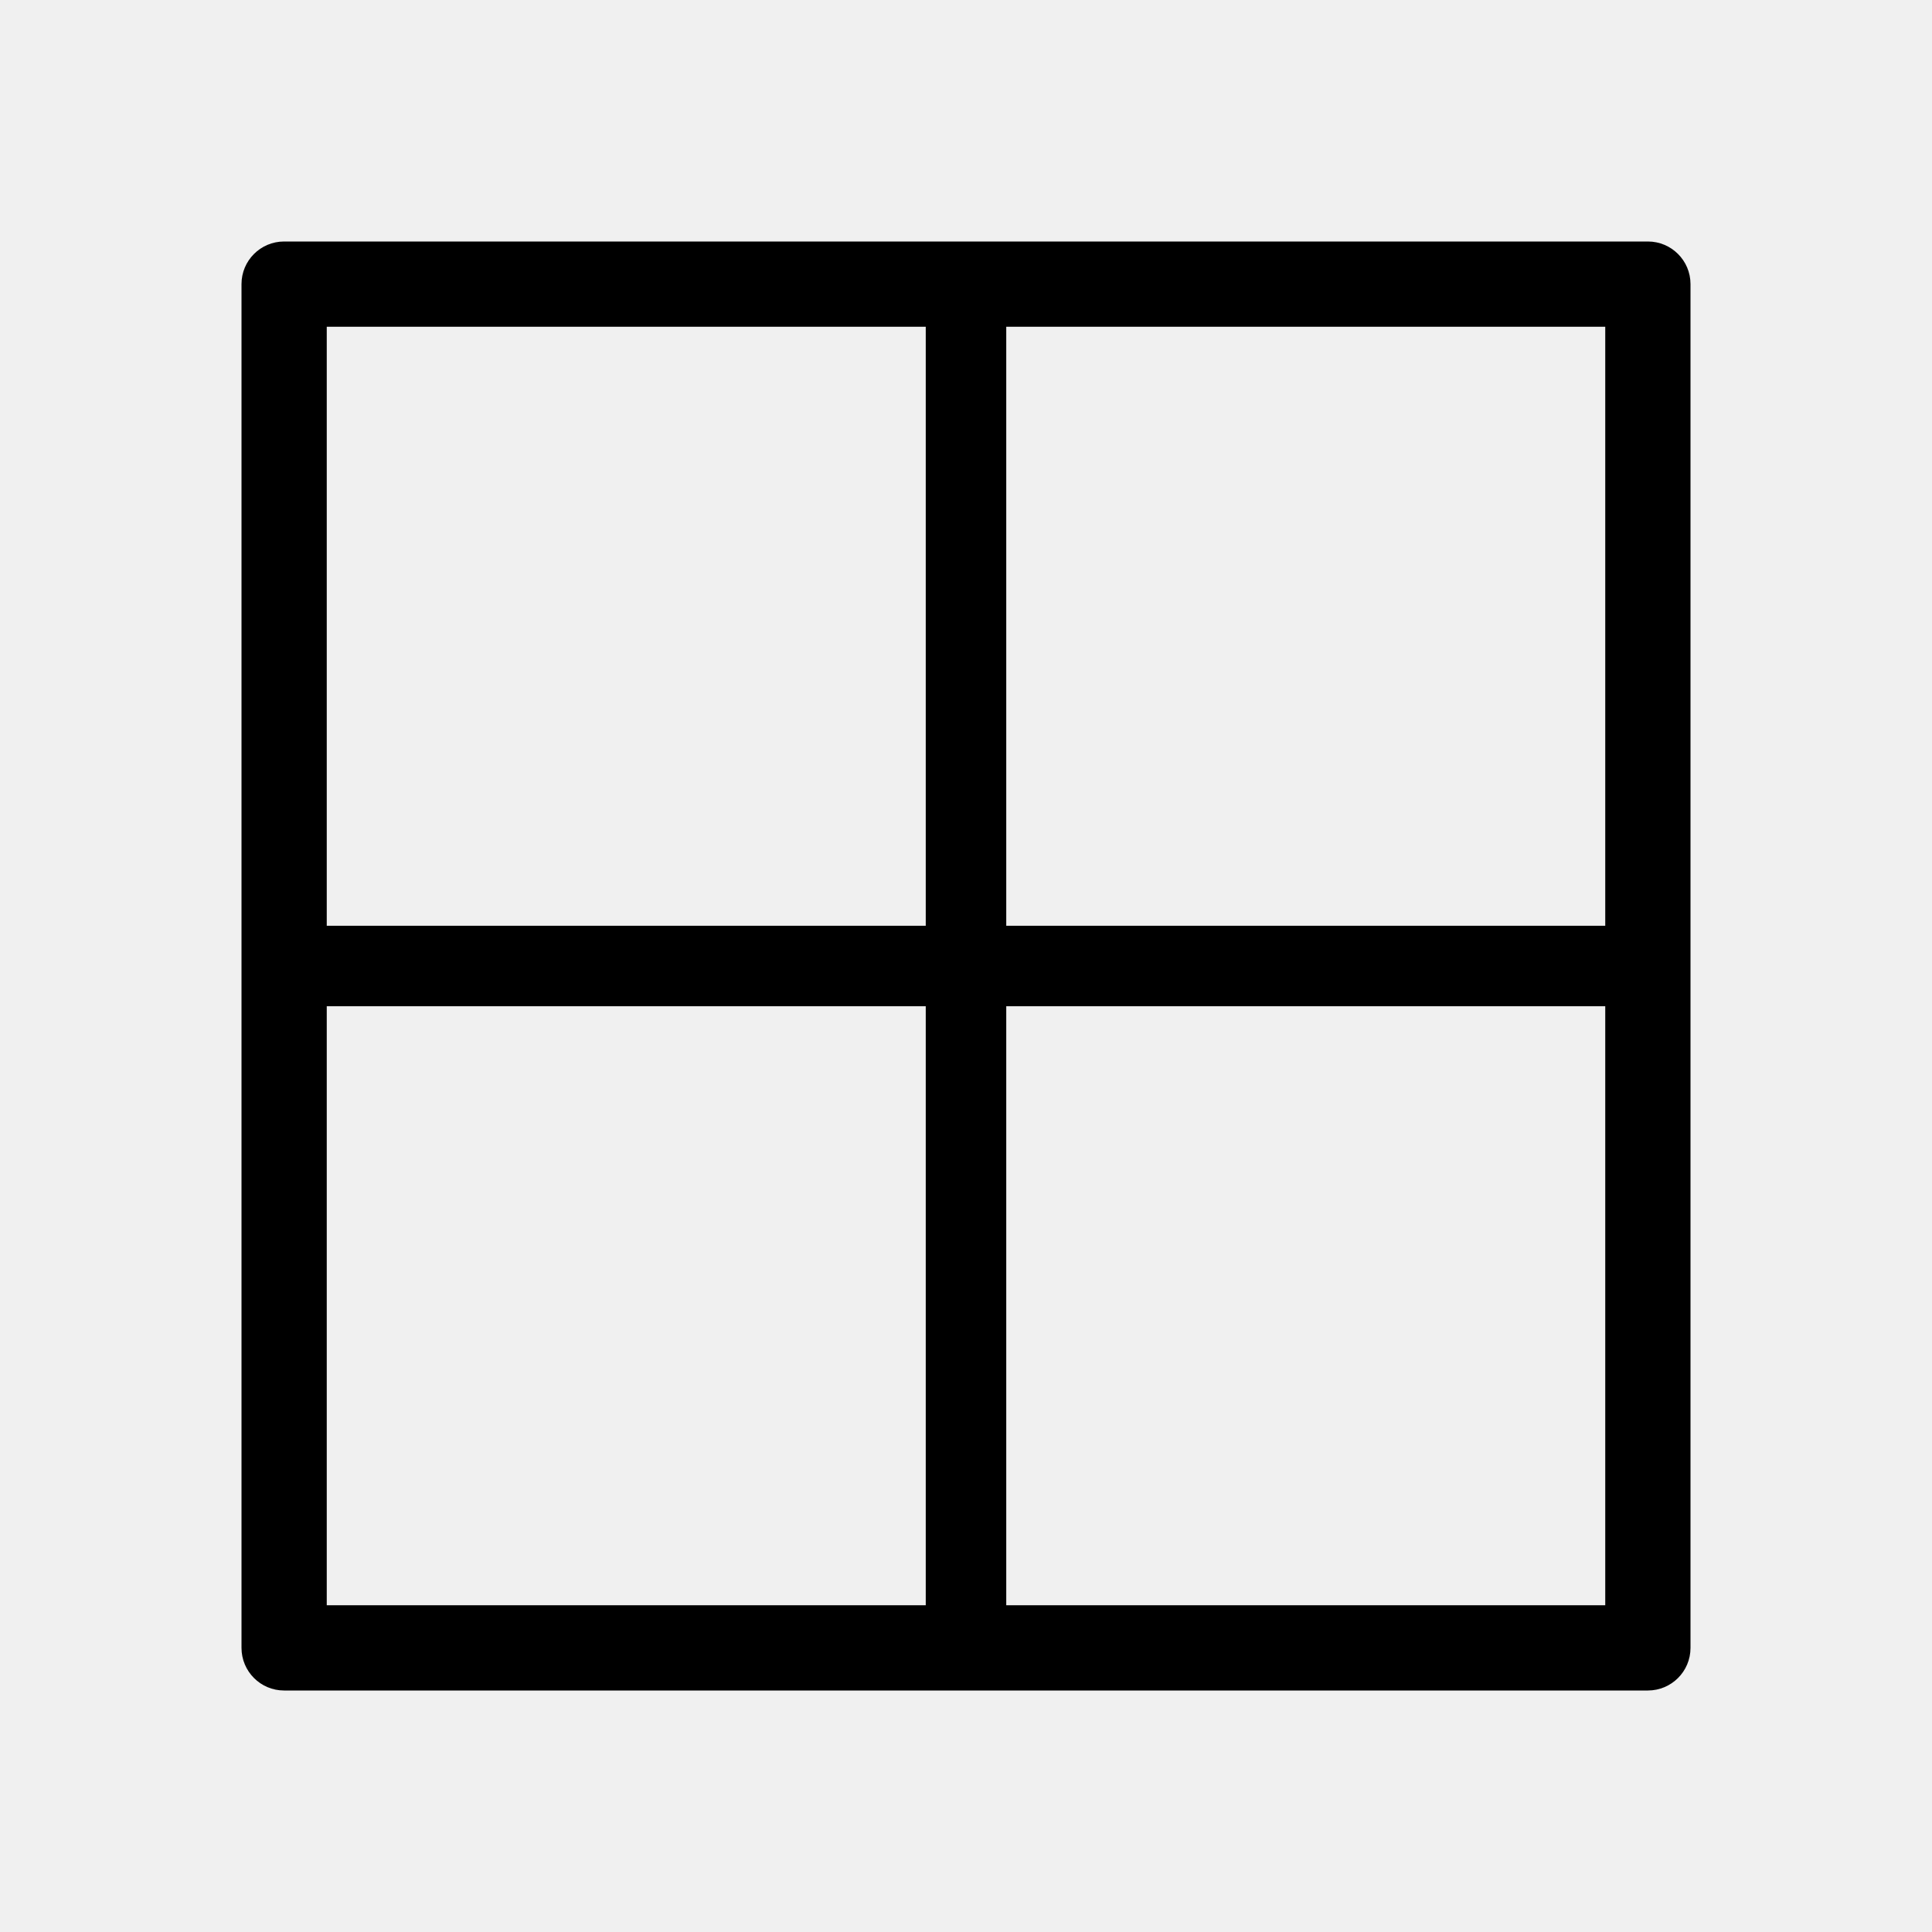
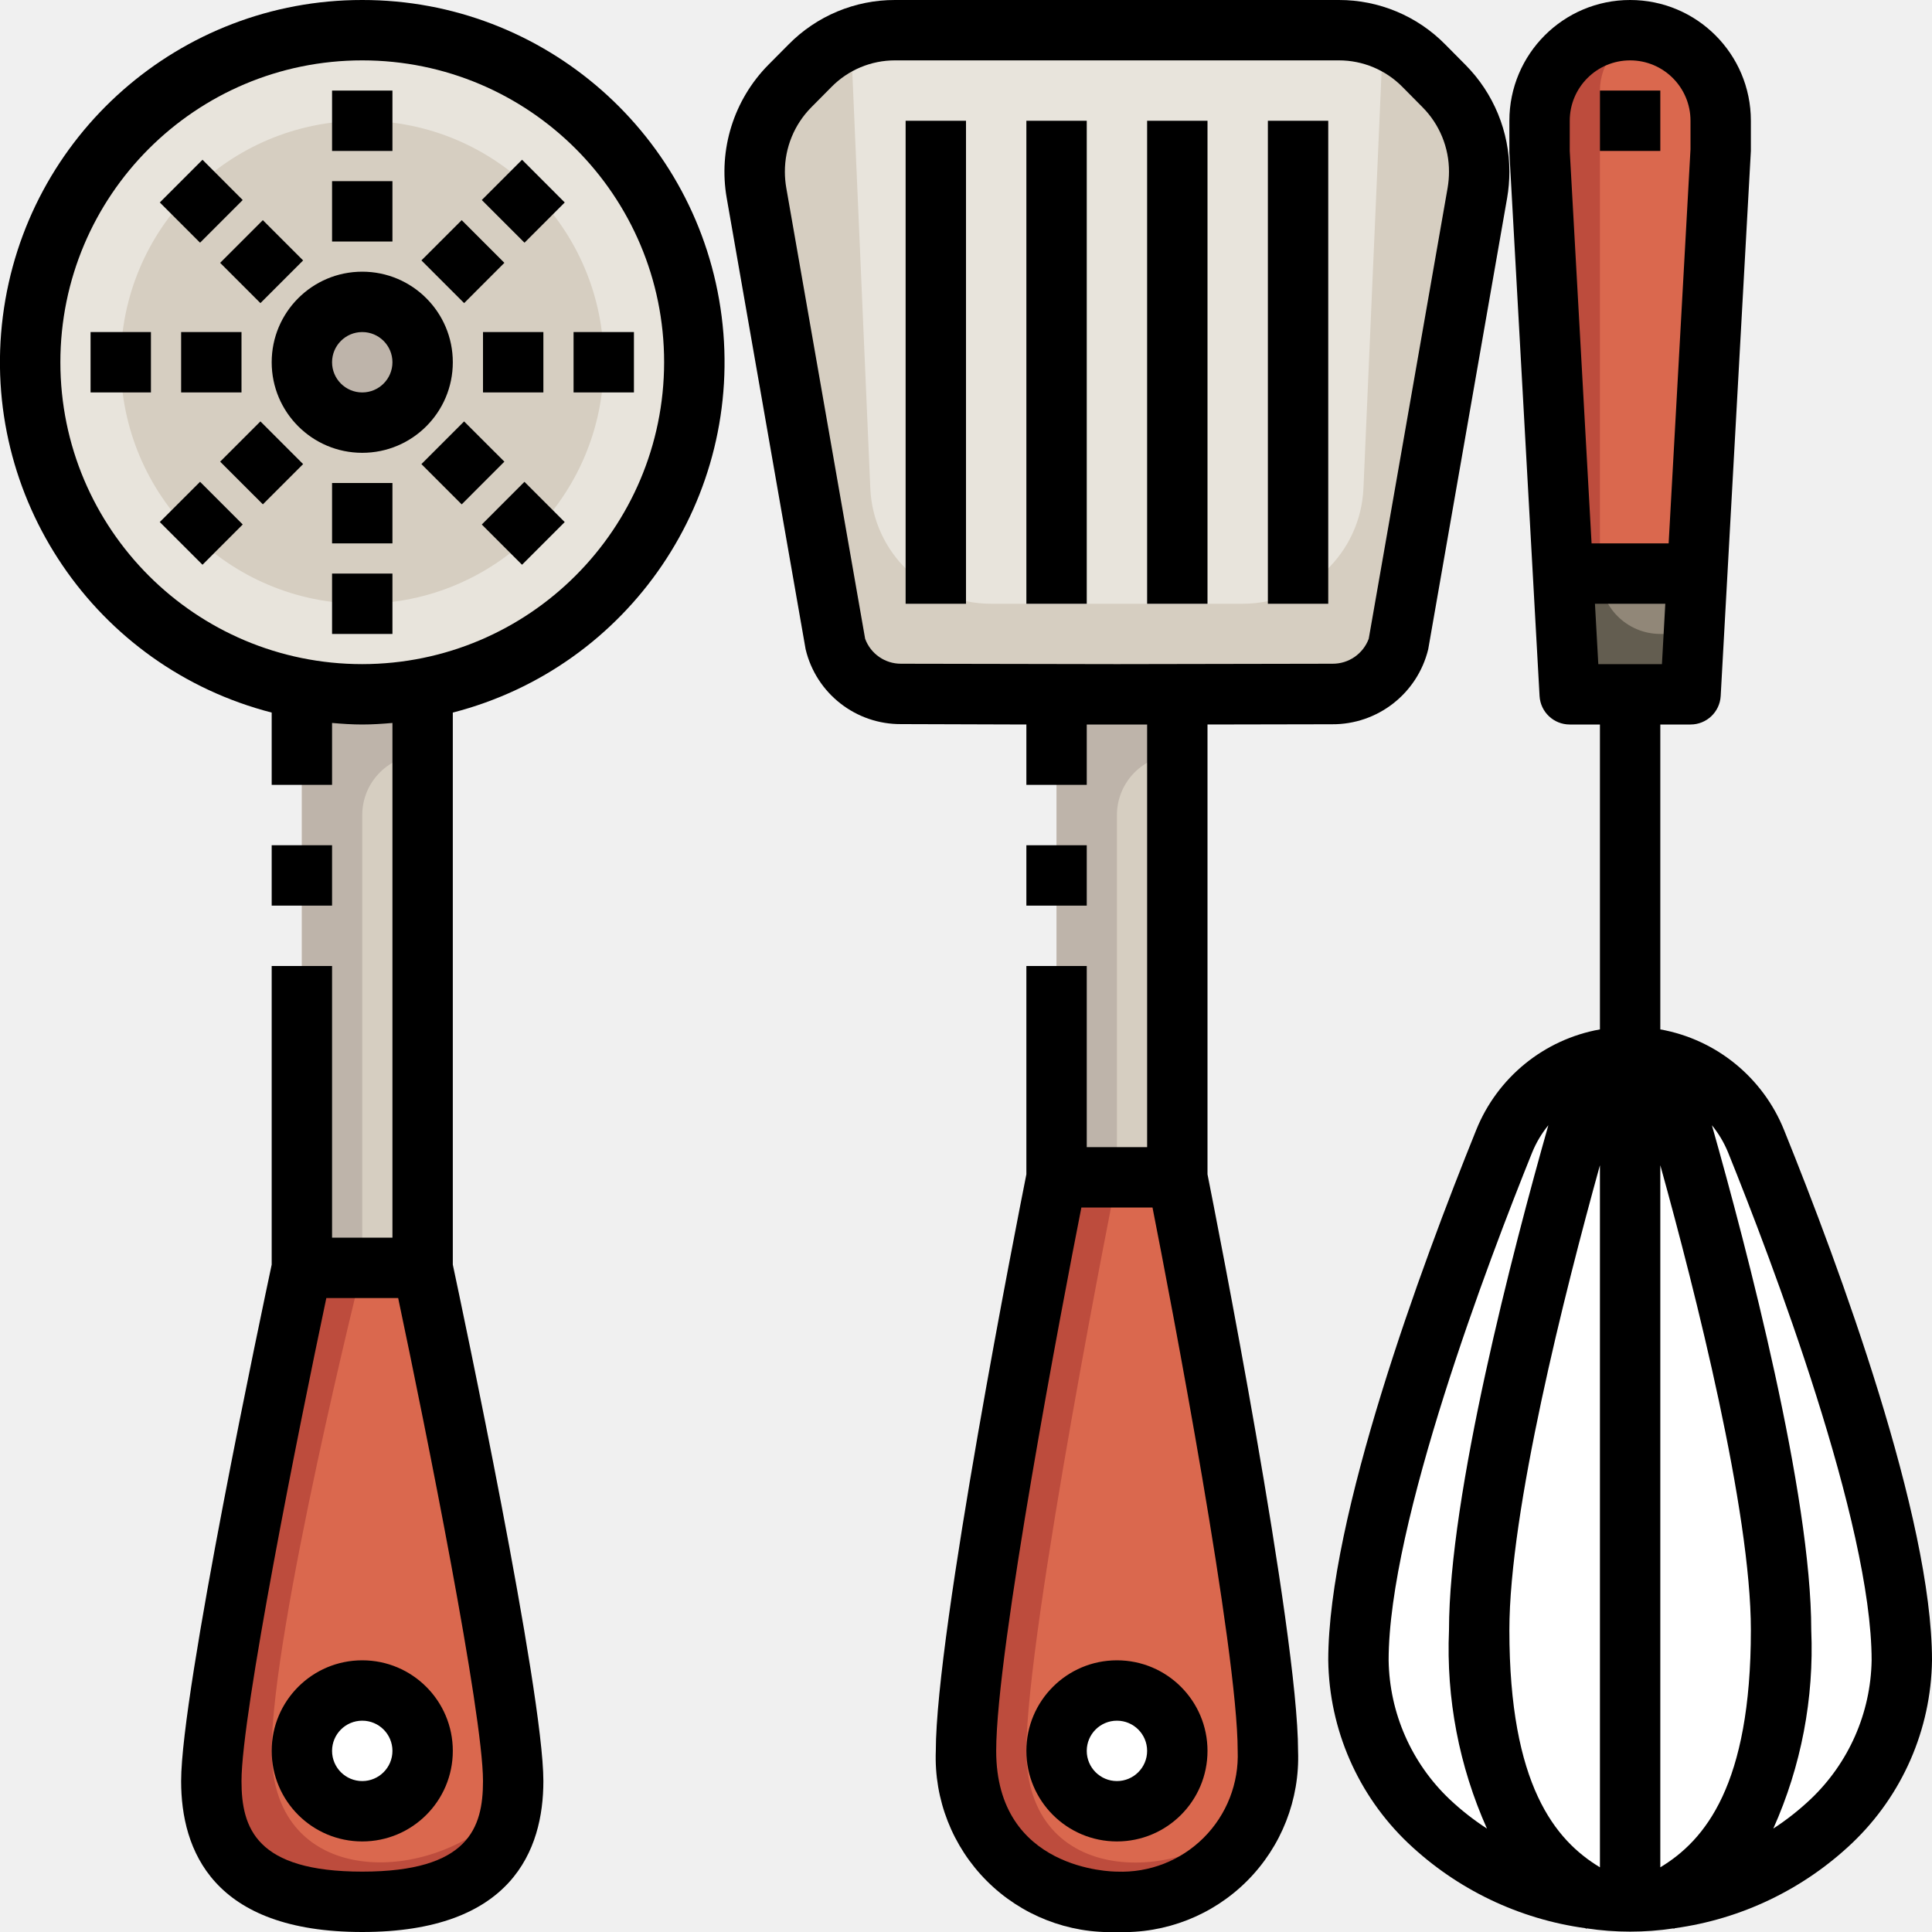
- <svg xmlns="http://www.w3.org/2000/svg" enable-background="new 0 0 24 24" viewBox="0 0 24 24" id="all-border">
-   <path d="M20.471,3H3.529C3.237,3,3,3.237,3,3.529v16.941C3,20.763,3.237,21,3.529,21h16.941C20.763,21,21,20.763,21,20.471V3.529C21,3.237,20.763,3,20.471,3z M11.5,19.941H4.059V12.5H11.5V19.941z M11.5,11.5H4.059V4.059H11.5V11.5z M19.941,19.941H12.5V12.5h7.441V19.941z M19.941,11.5H12.5V4.059h7.441V11.5z" />
+ <svg xmlns="http://www.w3.org/2000/svg" viewBox="0 0 64 64">
+   <g data-name="27-equipment">
+     <circle cx="12" cy="12" r="2" style="fill:#beb4aa" />
+     <circle cx="12" cy="58" r="2" style="fill:#fff" />
+     <circle cx="37" cy="58" r="2" style="fill:#fff" />
+     <path d="M45 55c0-4.59 3.08-12.86 4.83-17.19a4.5 4.5 0 0 1 3.14-2.69C52.56 36.44 49 48.34 49 54c0 5.88 1.92 7.92 3.88 8.94a9.75 9.75 0 0 1-5.55-2.61A7.5 7.5 0 0 1 45 55z" style="fill:#fff" />
+     <path d="M54 35v28a10.506 10.506 0 0 1-1.12-.06C50.92 61.92 49 59.88 49 54c0-5.66 3.56-17.56 3.97-18.88A4.461 4.461 0 0 1 54 35zM58.17 37.81C59.92 42.14 63 50.41 63 55a7.5 7.5 0 0 1-2.33 5.33 9.75 9.75 0 0 1-5.55 2.61C57.08 61.92 59 59.88 59 54c0-5.66-3.56-17.56-3.97-18.88a4.5 4.5 0 0 1 3.14 2.69z" style="fill:#fff" />
+     <path d="M55.03 35.12C55.44 36.44 59 48.34 59 54c0 5.88-1.92 7.92-3.88 8.94A10.506 10.506 0 0 1 54 63V35a4.461 4.461 0 0 1 1.03.12z" style="fill:#fff" />
+     <path style="fill:#918778" d="M56.22 19 56 23h-4l-.22-4h4.44z" />
+     <path d="M37 1h7.35a3.949 3.949 0 0 1 2.82 1.18l.66.67a4.046 4.046 0 0 1 1.11 3.54l-2.61 14.94a2.248 2.248 0 0 1-2.19 1.66L39 23h-4l-5.14-.01a2.248 2.248 0 0 1-2.19-1.66L25.06 6.39a4.046 4.046 0 0 1 1.11-3.54l.66-.67A3.949 3.949 0 0 1 29.65 1zM12 1a11 11 0 1 0 11 11A10.994 10.994 0 0 0 12 1zm0 13a2 2 0 1 1 2-2 2.006 2.006 0 0 1-2 2z" style="fill:#e8e4dc" />
+     <path d="M14 22.82V42h-4V22.82a11.2 11.2 0 0 0 4 0zM35 23h4v16h-4z" style="fill:#d6cec1" />
+     <path d="M57 4v1l-.78 14h-4.44L51 5V4a3 3 0 0 1 6 0zM37 63s-5 0-5-5c0-4 3-19 3-19h4s3 15 3 19c0 5-5 5-5 5zm0-3a2 2 0 1 0-2-2 2.006 2.006 0 0 0 2 2zM7 59c0-3 3-17 3-17h4s3 14 3 17-2 4-5 4-5-1-5-4zm7-1a2 2 0 1 0-2 2 2.006 2.006 0 0 0 2-2z" style="fill:#da684e" />
+     <path d="M12 4a8 8 0 1 0 8 8 8 8 0 0 0-8-8zm0 10a2 2 0 1 1 2-2 2.006 2.006 0 0 1-2 2z" style="fill:#d6cec1" />
+     <path d="M12 27a2 2 0 0 1 2-2v-2.18a11.2 11.2 0 0 1-4 0V42h2zM37 27a2 2 0 0 1 2-2v-2h-4v16h2z" style="fill:#beb4aa" />
+     <path d="M34 58c0-4 3-19 3-19h-2s-3 15-3 19c0 5 5 5 5 5s3.485-.012 4.631-2.933C39.114 62.5 34 62.524 34 58zM9 58c0-4 3-16 3-16h-2S7 56 7 59s2 4 5 4c2.737 0 4.622-.851 4.936-3.274C14.561 62.477 9 62.723 9 58z" style="fill:#bd4c3d" />
+     <path d="m47.83 2.85-.66-.67a3.955 3.955 0 0 0-1.356-.894l-.648 14.888a4 4 0 0 1-4 3.826H32.83a4 4 0 0 1-4-3.826l-.644-14.888a3.955 3.955 0 0 0-1.356.894l-.66.67a4.046 4.046 0 0 0-1.11 3.54l2.61 14.94a2.248 2.248 0 0 0 2.19 1.66L35 23h4l5.14-.01a2.248 2.248 0 0 0 2.19-1.66l2.61-14.94a4.046 4.046 0 0 0-1.11-3.54z" style="fill:#d6cec1" />
+     <path d="M53 19h-1.22l.22 4h4l.11-2H55a2 2 0 0 1-2-2z" style="fill:#635d50" />
+     <path d="M53 3a2 2 0 0 1 1.548-1.944A2.973 2.973 0 0 0 51 4v1l.78 14H53z" style="fill:#bd4c3d" />
+     <path d="M34 28h2v2h-2z" />
+     <path d="m40 24 4.121-.008a3.256 3.256 0 0 0 3.19-2.482l2.614-14.948a5.085 5.085 0 0 0 .075-.87 5.01 5.01 0 0 0-1.458-3.547l-.665-.671A4.932 4.932 0 0 0 44.349 0h-14.7a4.932 4.932 0 0 0-3.528 1.474l-.666.671a5.043 5.043 0 0 0-1.381 4.418l2.613 14.943a3.228 3.228 0 0 0 3.173 2.481L34 24v2h2v-2h2v14h-2v-6h-2v6.9c-.282 1.417-3 15.173-3 19.1a5.785 5.785 0 0 0 6 6 5.785 5.785 0 0 0 6-6c0-3.926-2.718-17.682-3-19.1zm-10.15-2.013a1.261 1.261 0 0 1-1.191-.826l-2.613-14.94A3.132 3.132 0 0 1 26 5.692a3.023 3.023 0 0 1 .877-2.139l.665-.671A2.95 2.95 0 0 1 29.651 2h14.7a2.95 2.95 0 0 1 2.109.882l.664.671A3.019 3.019 0 0 1 48 5.692a3.217 3.217 0 0 1-.045.528l-2.614 14.94a1.27 1.27 0 0 1-1.2.827h-.012L37 22zM41 58a3.85 3.85 0 0 1-4 4c-.163 0-4-.046-4-4 0-3.333 2.2-14.846 2.822-18h2.356C38.8 43.154 41 54.666 41 58z" />
+     <path d="M34 58a3 3 0 1 0 3-3 3 3 0 0 0-3 3zm4 0a1 1 0 1 1-1-1 1 1 0 0 1 1 1zM42 4h2v16h-2zM38 4h2v16h-2zM34 4h2v16h-2zM30 4h2v16h-2zM12 0a11.992 11.992 0 0 0-3 23.605V26h2v-2.051c.331.028.662.051 1 .051s.669-.023 1-.051V41h-2v-9H9v9.893C8.708 43.266 6 56.033 6 59c0 2.281 1.041 5 6 5s6-2.719 6-5c0-2.967-2.708-15.734-3-17.107V23.605A11.992 11.992 0 0 0 12 0zm0 62c-3.516 0-4-1.441-4-3 0-2.228 1.892-11.651 2.81-16h2.38C14.108 47.349 16 56.772 16 59c0 1.559-.484 3-4 3zm0-40a10 10 0 1 1 10-10 10.011 10.011 0 0 1-10 10z" />
+     <path d="M9 28h2v2H9zM9 58a3 3 0 1 0 3-3 3 3 0 0 0-3 3zm4 0a1 1 0 1 1-1-1 1 1 0 0 1 1 1zM9 12a3 3 0 1 0 3-3 3 3 0 0 0-3 3zm4 0a1 1 0 1 1-1-1 1 1 0 0 1 1 1zM11 3h2v2h-2zM11 6h2v2h-2zM11 16h2v2h-2zM11 19h2v2h-2zM19 11h2v2h-2zM16 11h2v2h-2zM6 11h2v2H6zM3 11h2v2H3zM15.96 17.375l1.413-1.414 1.334 1.333-1.414 1.414zM13.96 15.374l1.414-1.414 1.334 1.333-1.414 1.415zM7.293 8.707l1.414-1.414 1.334 1.334-1.414 1.414zM5.294 6.707l1.414-1.415L8.04 6.626 6.627 8.04zM5.293 17.293l1.334-1.333 1.414 1.414-1.333 1.334zM7.293 15.293l1.334-1.334 1.414 1.415-1.333 1.333zM13.96 8.626l1.334-1.333 1.414 1.414-1.333 1.334zM15.96 6.626l1.334-1.334 1.414 1.415-1.333 1.333zM64 55c0-4.726-3.069-13.033-4.9-17.564A5.455 5.455 0 0 0 55 34.1V24h1a1 1 0 0 0 1-.944L58 5V4a4 4 0 0 0-8 0v1.056l1 18A1 1 0 0 0 52 24h1v10.1a5.455 5.455 0 0 0-4.1 3.336C47.069 41.967 44 50.274 44 55a8.518 8.518 0 0 0 2.646 6.055 10.622 10.622 0 0 0 5.873 2.819c.012.006.022.014.034.021l.007-.015a9.654 9.654 0 0 0 2.88 0l.007.015c.012-.007.022-.015.034-.021a10.629 10.629 0 0 0 5.873-2.819A8.518 8.518 0 0 0 64 55zM52 4a2 2 0 0 1 4 0v.944L55.276 18h-2.553L52 5zm.835 16h2.33l-.111 2h-2.108zM53 38.6v23.257c-1.481-.894-3-2.721-3-7.857 0-3.951 1.829-11.179 3-15.4zm2 23.257V38.6c1.171 4.221 3 11.449 3 15.4 0 5.136-1.519 6.963-3 7.857zM46 55c0-4.551 3.324-13.276 4.752-16.816a3.534 3.534 0 0 1 .539-.909C50.118 41.411 48 49.505 48 54a14.578 14.578 0 0 0 1.257 6.574 8.711 8.711 0 0 1-1.236-.97A6.488 6.488 0 0 1 46 55zm12.743 5.574A14.578 14.578 0 0 0 60 54c0-4.495-2.118-12.589-3.291-16.725a3.534 3.534 0 0 1 .539.909C58.676 41.724 62 50.449 62 55a6.488 6.488 0 0 1-2.021 4.6 8.711 8.711 0 0 1-1.236.974z" />
+     <path d="M53 3h2v2h-2z" />
+   </g>
</svg>
